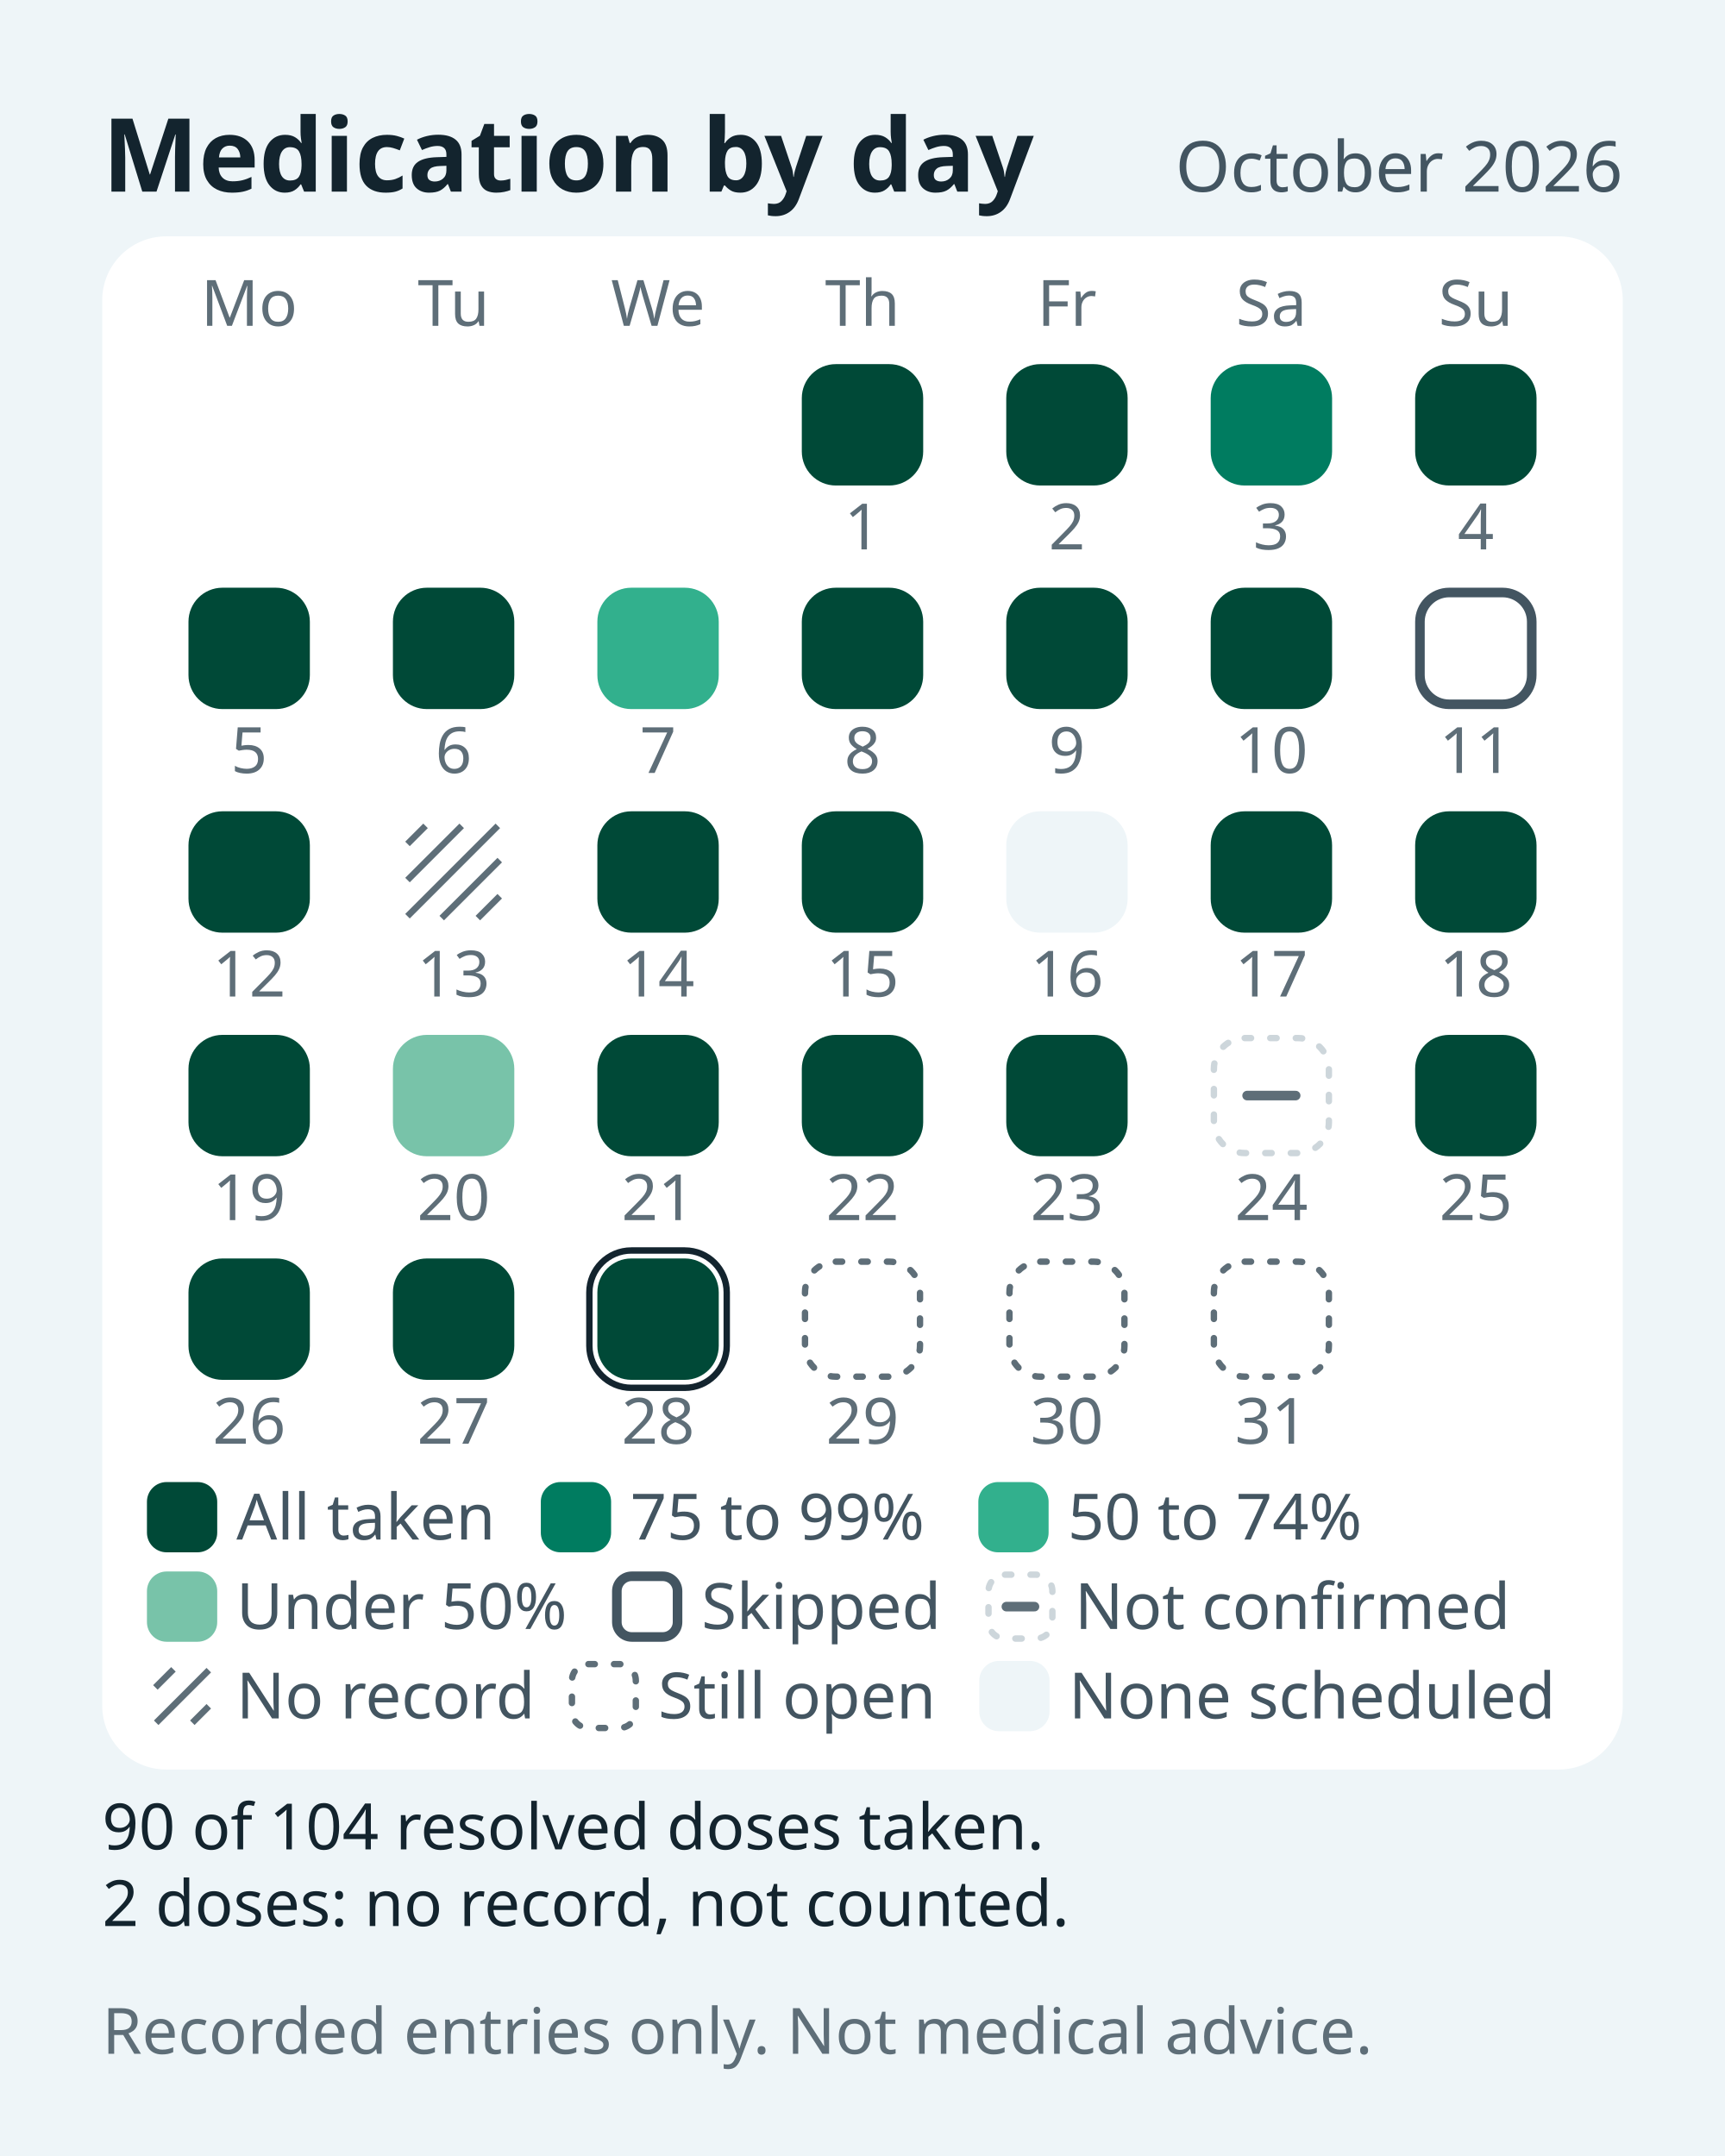
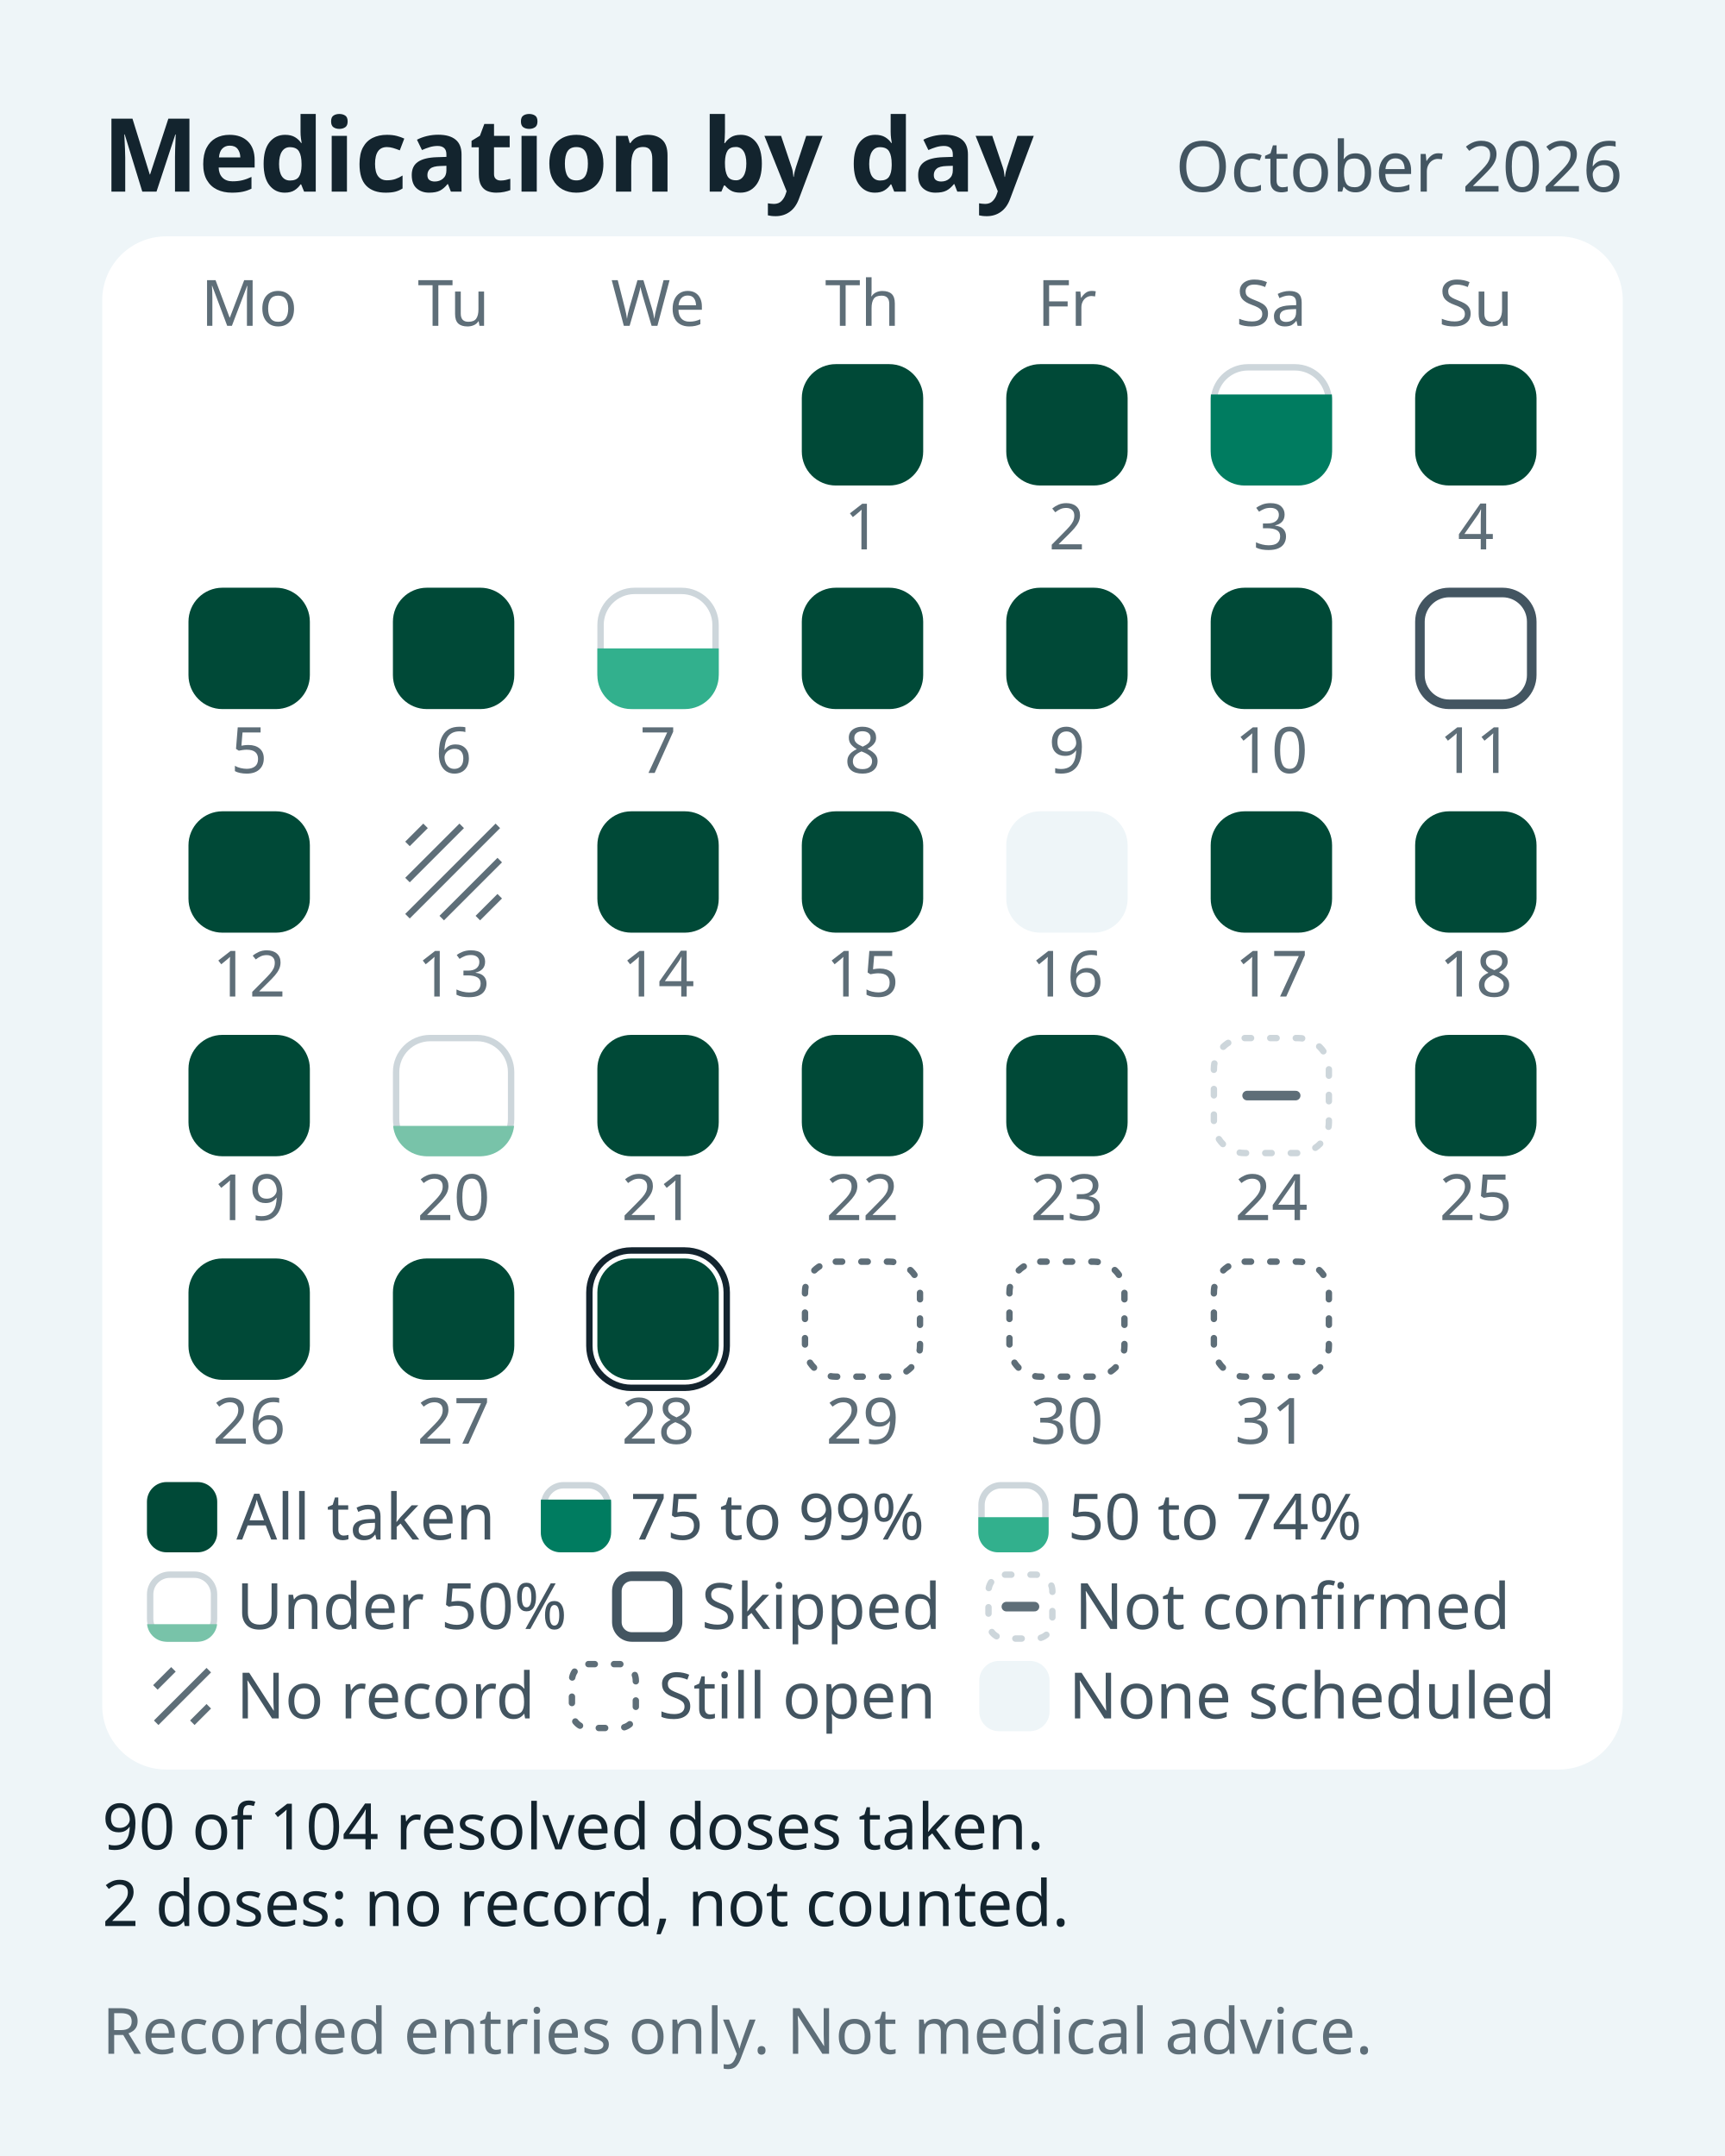
<svg xmlns="http://www.w3.org/2000/svg" width="1080" height="1350" viewBox="0 0 1080 1350">
  <rect width="1080" height="1350" fill="#eef5f8" />
  <text x="64" y="120" font-family="Geologica" font-weight="600" font-size="64" fill="#13242e">Medication by day</text>
  <text x="1016" y="120" font-family="IBM Plex Sans" font-weight="500" font-size="44" fill="#435561" text-anchor="end">October 2026</text>
  <rect x="64" y="148" width="952" height="960" rx="40" fill="#ffffff" />
  <text x="156" y="204" font-family="IBM Plex Sans" font-weight="500" font-size="40" fill="#5e6e78" text-anchor="middle">Mo</text>
  <text x="284" y="204" font-family="IBM Plex Sans" font-weight="500" font-size="40" fill="#5e6e78" text-anchor="middle">Tu</text>
  <text x="412" y="204" font-family="IBM Plex Sans" font-weight="500" font-size="40" fill="#5e6e78" text-anchor="middle">We</text>
  <text x="540" y="204" font-family="IBM Plex Sans" font-weight="500" font-size="40" fill="#5e6e78" text-anchor="middle">Th</text>
  <text x="668" y="204" font-family="IBM Plex Sans" font-weight="500" font-size="40" fill="#5e6e78" text-anchor="middle">Fr</text>
  <text x="796" y="204" font-family="IBM Plex Sans" font-weight="500" font-size="40" fill="#5e6e78" text-anchor="middle">Sa</text>
  <text x="924" y="204" font-family="IBM Plex Sans" font-weight="500" font-size="40" fill="#5e6e78" text-anchor="middle">Su</text>
  <g>
    <rect x="502" y="228" width="76" height="76" rx="21.28" fill="#004937" />
  </g>
  <text x="540" y="344" font-family="IBM Plex Sans" font-weight="500" font-size="40" fill="#5e6e78" text-anchor="middle">1</text>
  <g>
    <rect x="630" y="228" width="76" height="76" rx="21.28" fill="#004937" />
  </g>
  <text x="668" y="344" font-family="IBM Plex Sans" font-weight="500" font-size="40" fill="#5e6e78" text-anchor="middle">2</text>
  <g>
-     <rect x="758" y="228" width="76" height="76" rx="21.28" fill="#007c60" />
+     <rect x="760" y="230" width="72" height="72" rx="21.28" fill="none" stroke="#cdd6db" stroke-width="4" />
+     <path d="M758.12 247 L833.88 247 A21.28 21.28 0 0 1 834 249.28 L834 282.72 A21.28 21.28 0 0 1 812.72 304 L779.28 304 A21.28 21.28 0 0 1 758 282.72 L758 249.28 A21.28 21.28 0 0 1 758.12 247 Z" fill="#007c60" />
  </g>
  <text x="796" y="344" font-family="IBM Plex Sans" font-weight="500" font-size="40" fill="#5e6e78" text-anchor="middle">3</text>
  <g>
    <rect x="886" y="228" width="76" height="76" rx="21.28" fill="#004937" />
  </g>
  <text x="924" y="344" font-family="IBM Plex Sans" font-weight="500" font-size="40" fill="#5e6e78" text-anchor="middle">4</text>
  <g>
    <rect x="118" y="368" width="76" height="76" rx="21.28" fill="#004937" />
  </g>
  <text x="156" y="484" font-family="IBM Plex Sans" font-weight="500" font-size="40" fill="#5e6e78" text-anchor="middle">5</text>
  <g>
    <rect x="246" y="368" width="76" height="76" rx="21.28" fill="#004937" />
  </g>
  <text x="284" y="484" font-family="IBM Plex Sans" font-weight="500" font-size="40" fill="#5e6e78" text-anchor="middle">6</text>
  <g>
-     <rect x="374" y="368" width="76" height="76" rx="21.28" fill="#32b08d" />
+     <rect x="376" y="370" width="72" height="72" rx="21.28" fill="none" stroke="#cdd6db" stroke-width="4" />
+     <path d="M374 406 L450 406 L450 422.72 A21.28 21.28 0 0 1 428.72 444 L395.28 444 A21.28 21.28 0 0 1 374 422.72 Z" fill="#32b08d" />
  </g>
  <text x="412" y="484" font-family="IBM Plex Sans" font-weight="500" font-size="40" fill="#5e6e78" text-anchor="middle">7</text>
  <g>
    <rect x="502" y="368" width="76" height="76" rx="21.28" fill="#004937" />
  </g>
  <text x="540" y="484" font-family="IBM Plex Sans" font-weight="500" font-size="40" fill="#5e6e78" text-anchor="middle">8</text>
  <g>
    <rect x="630" y="368" width="76" height="76" rx="21.28" fill="#004937" />
  </g>
  <text x="668" y="484" font-family="IBM Plex Sans" font-weight="500" font-size="40" fill="#5e6e78" text-anchor="middle">9</text>
  <g>
    <rect x="758" y="368" width="76" height="76" rx="21.28" fill="#004937" />
  </g>
  <text x="796" y="484" font-family="IBM Plex Sans" font-weight="500" font-size="40" fill="#5e6e78" text-anchor="middle">10</text>
  <g>
    <rect x="889" y="371" width="70" height="70" rx="18.28" fill="none" stroke="#435561" stroke-width="6" />
  </g>
  <text x="924" y="484" font-family="IBM Plex Sans" font-weight="500" font-size="40" fill="#5e6e78" text-anchor="middle">11</text>
  <g>
    <rect x="118" y="508" width="76" height="76" rx="21.28" fill="#004937" />
  </g>
  <text x="156" y="624" font-family="IBM Plex Sans" font-weight="500" font-size="40" fill="#5e6e78" text-anchor="middle">12</text>
  <g>
    <line x1="255.12" y1="528.43" x2="266.43" y2="517.12" stroke="#5e6e78" stroke-width="4" />
    <line x1="255.12" y1="551.06" x2="289.06" y2="517.12" stroke="#5e6e78" stroke-width="4" />
    <line x1="255.12" y1="573.69" x2="311.69" y2="517.12" stroke="#5e6e78" stroke-width="4" />
    <line x1="276.56" y1="574.88" x2="312.88" y2="538.56" stroke="#5e6e78" stroke-width="4" />
    <line x1="299.18" y1="574.88" x2="312.88" y2="561.18" stroke="#5e6e78" stroke-width="4" />
  </g>
  <text x="284" y="624" font-family="IBM Plex Sans" font-weight="500" font-size="40" fill="#5e6e78" text-anchor="middle">13</text>
  <g>
    <rect x="374" y="508" width="76" height="76" rx="21.28" fill="#004937" />
  </g>
  <text x="412" y="624" font-family="IBM Plex Sans" font-weight="500" font-size="40" fill="#5e6e78" text-anchor="middle">14</text>
  <g>
    <rect x="502" y="508" width="76" height="76" rx="21.28" fill="#004937" />
  </g>
  <text x="540" y="624" font-family="IBM Plex Sans" font-weight="500" font-size="40" fill="#5e6e78" text-anchor="middle">15</text>
  <g>
    <rect x="630" y="508" width="76" height="76" rx="21.28" fill="#eef5f8" />
  </g>
  <text x="668" y="624" font-family="IBM Plex Sans" font-weight="500" font-size="40" fill="#5e6e78" text-anchor="middle">16</text>
  <g>
    <rect x="758" y="508" width="76" height="76" rx="21.28" fill="#004937" />
  </g>
  <text x="796" y="624" font-family="IBM Plex Sans" font-weight="500" font-size="40" fill="#5e6e78" text-anchor="middle">17</text>
  <g>
    <rect x="886" y="508" width="76" height="76" rx="21.28" fill="#004937" />
  </g>
  <text x="924" y="624" font-family="IBM Plex Sans" font-weight="500" font-size="40" fill="#5e6e78" text-anchor="middle">18</text>
  <g>
    <rect x="118" y="648" width="76" height="76" rx="21.28" fill="#004937" />
  </g>
  <text x="156" y="764" font-family="IBM Plex Sans" font-weight="500" font-size="40" fill="#5e6e78" text-anchor="middle">19</text>
  <g>
-     <rect x="246" y="648" width="76" height="76" rx="21.28" fill="#78c3a9" />
+     <rect x="248" y="650" width="72" height="72" rx="21.28" fill="none" stroke="#cdd6db" stroke-width="4" />
+     <path d="M246.12 705 L321.88 705 A21.28 21.28 0 0 1 300.72 724 L267.28 724 A21.28 21.28 0 0 1 246.12 705 Z" fill="#78c3a9" />
  </g>
  <text x="284" y="764" font-family="IBM Plex Sans" font-weight="500" font-size="40" fill="#5e6e78" text-anchor="middle">20</text>
  <g>
    <rect x="374" y="648" width="76" height="76" rx="21.28" fill="#004937" />
  </g>
  <text x="412" y="764" font-family="IBM Plex Sans" font-weight="500" font-size="40" fill="#5e6e78" text-anchor="middle">21</text>
  <g>
    <rect x="502" y="648" width="76" height="76" rx="21.28" fill="#004937" />
  </g>
  <text x="540" y="764" font-family="IBM Plex Sans" font-weight="500" font-size="40" fill="#5e6e78" text-anchor="middle">22</text>
  <g>
    <rect x="630" y="648" width="76" height="76" rx="21.28" fill="#004937" />
  </g>
  <text x="668" y="764" font-family="IBM Plex Sans" font-weight="500" font-size="40" fill="#5e6e78" text-anchor="middle">23</text>
  <g>
    <rect x="760" y="650" width="72" height="72" rx="19.28" fill="none" stroke="#cdd6db" stroke-width="4" stroke-linecap="round" stroke-linejoin="round" stroke-dasharray="4 12" />
    <line x1="780.8" y1="686" x2="811.2" y2="686" stroke="#5e6e78" stroke-width="6" stroke-linecap="round" stroke-linejoin="round" />
  </g>
  <text x="796" y="764" font-family="IBM Plex Sans" font-weight="500" font-size="40" fill="#5e6e78" text-anchor="middle">24</text>
  <g>
    <rect x="886" y="648" width="76" height="76" rx="21.28" fill="#004937" />
  </g>
  <text x="924" y="764" font-family="IBM Plex Sans" font-weight="500" font-size="40" fill="#5e6e78" text-anchor="middle">25</text>
  <g>
    <rect x="118" y="788" width="76" height="76" rx="21.28" fill="#004937" />
  </g>
  <text x="156" y="904" font-family="IBM Plex Sans" font-weight="500" font-size="40" fill="#5e6e78" text-anchor="middle">26</text>
  <g>
    <rect x="246" y="788" width="76" height="76" rx="21.28" fill="#004937" />
  </g>
  <text x="284" y="904" font-family="IBM Plex Sans" font-weight="500" font-size="40" fill="#5e6e78" text-anchor="middle">27</text>
  <g>
    <rect x="374" y="788" width="76" height="76" rx="21.28" fill="#004937" />
  </g>
  <text x="412" y="904" font-family="IBM Plex Sans" font-weight="500" font-size="40" fill="#5e6e78" text-anchor="middle">28</text>
  <g>
    <rect x="504" y="790" width="72" height="72" rx="19.28" fill="none" stroke="#5e6e78" stroke-width="4" stroke-linecap="round" stroke-linejoin="round" stroke-dasharray="4 12" />
  </g>
  <text x="540" y="904" font-family="IBM Plex Sans" font-weight="500" font-size="40" fill="#5e6e78" text-anchor="middle">29</text>
  <g>
    <rect x="632" y="790" width="72" height="72" rx="19.28" fill="none" stroke="#5e6e78" stroke-width="4" stroke-linecap="round" stroke-linejoin="round" stroke-dasharray="4 12" />
  </g>
  <text x="668" y="904" font-family="IBM Plex Sans" font-weight="500" font-size="40" fill="#5e6e78" text-anchor="middle">30</text>
  <g>
    <rect x="760" y="790" width="72" height="72" rx="19.28" fill="none" stroke="#5e6e78" stroke-width="4" stroke-linecap="round" stroke-linejoin="round" stroke-dasharray="4 12" />
  </g>
  <text x="796" y="904" font-family="IBM Plex Sans" font-weight="500" font-size="40" fill="#5e6e78" text-anchor="middle">31</text>
  <rect x="369" y="783" width="86" height="86" rx="26.28" fill="none" stroke="#13242e" stroke-width="4" />
  <g>
    <rect x="92" y="928" width="44" height="44" rx="12.32" fill="#004937" />
  </g>
  <text x="148" y="964" font-family="IBM Plex Sans" font-weight="500" font-size="40" fill="#435561">All taken</text>
  <g>
-     <rect x="338.6" y="928" width="44" height="44" rx="12.32" fill="#007c60" />
+     <rect x="340.6" y="930" width="40" height="40" rx="12.32" fill="none" stroke="#cdd6db" stroke-width="4" />
+     <path d="M338.67 939 L382.53 939 A12.32 12.32 0 0 1 382.6 940.32 L382.6 959.68 A12.32 12.32 0 0 1 370.28 972 L350.92 972 A12.32 12.32 0 0 1 338.6 959.68 L338.6 940.32 A12.32 12.32 0 0 1 338.67 939 Z" fill="#007c60" />
  </g>
  <text x="394.6" y="964" font-family="IBM Plex Sans" font-weight="500" font-size="40" fill="#435561">75 to 99%</text>
  <g>
-     <rect x="612.52" y="928" width="44" height="44" rx="12.32" fill="#32b08d" />
+     <rect x="614.52" y="930" width="40" height="40" rx="12.32" fill="none" stroke="#cdd6db" stroke-width="4" />
+     <path d="M612.52 950 L656.52 950 L656.52 959.68 A12.32 12.32 0 0 1 644.2 972 L624.84 972 A12.32 12.32 0 0 1 612.52 959.68 Z" fill="#32b08d" />
  </g>
  <text x="668.52" y="964" font-family="IBM Plex Sans" font-weight="500" font-size="40" fill="#435561">50 to 74%</text>
  <g>
-     <rect x="92" y="984" width="44" height="44" rx="12.32" fill="#78c3a9" />
+     <rect x="94" y="986" width="40" height="40" rx="12.32" fill="none" stroke="#cdd6db" stroke-width="4" />
+     <path d="M92.07 1017 L135.93 1017 A12.32 12.32 0 0 1 123.68 1028 L104.32 1028 A12.32 12.32 0 0 1 92.07 1017 Z" fill="#78c3a9" />
  </g>
  <text x="148" y="1020" font-family="IBM Plex Sans" font-weight="500" font-size="40" fill="#435561">Under 50%</text>
  <g>
    <rect x="386.2" y="987" width="38" height="38" rx="9.32" fill="none" stroke="#435561" stroke-width="6" />
  </g>
  <text x="439.2" y="1020" font-family="IBM Plex Sans" font-weight="500" font-size="40" fill="#435561">Skipped</text>
  <g>
    <rect x="618.88" y="986" width="40" height="40" rx="10.32" fill="none" stroke="#cdd6db" stroke-width="4" stroke-linecap="round" stroke-linejoin="round" stroke-dasharray="4 12" />
    <line x1="630.08" y1="1006" x2="647.68" y2="1006" stroke="#5e6e78" stroke-width="6" stroke-linecap="round" stroke-linejoin="round" />
  </g>
  <text x="672.88" y="1020" font-family="IBM Plex Sans" font-weight="500" font-size="40" fill="#435561">Not confirmed</text>
  <g>
    <line x1="97.28" y1="1056.59" x2="108.59" y2="1045.28" stroke="#5e6e78" stroke-width="4" />
    <line x1="97.78" y1="1078.72" x2="130.72" y2="1045.78" stroke="#5e6e78" stroke-width="4" />
    <line x1="120.41" y1="1078.72" x2="130.72" y2="1068.41" stroke="#5e6e78" stroke-width="4" />
  </g>
  <text x="148" y="1076" font-family="IBM Plex Sans" font-weight="500" font-size="40" fill="#435561">No record</text>
  <g>
    <rect x="358.08" y="1042" width="40" height="40" rx="10.32" fill="none" stroke="#5e6e78" stroke-width="4" stroke-linecap="round" stroke-linejoin="round" stroke-dasharray="4 12" />
  </g>
  <text x="412.08" y="1076" font-family="IBM Plex Sans" font-weight="500" font-size="40" fill="#435561">Still open</text>
  <g>
    <rect x="613.12" y="1040" width="44" height="44" rx="12.32" fill="#eef5f8" />
  </g>
  <text x="669.12" y="1076" font-family="IBM Plex Sans" font-weight="500" font-size="40" fill="#435561">None scheduled</text>
  <text x="64" y="1158" font-family="IBM Plex Sans" font-weight="500" font-size="40" fill="#13242e">90 of 104 resolved doses taken.</text>
  <text x="64" y="1206" font-family="IBM Plex Sans" font-weight="500" font-size="40" fill="#13242e">2 doses: no record, not counted.</text>
  <text x="64" y="1286" font-family="IBM Plex Sans" font-weight="500" font-size="40" fill="#5e6e78">Recorded entries only. Not medical advice.</text>
</svg>
